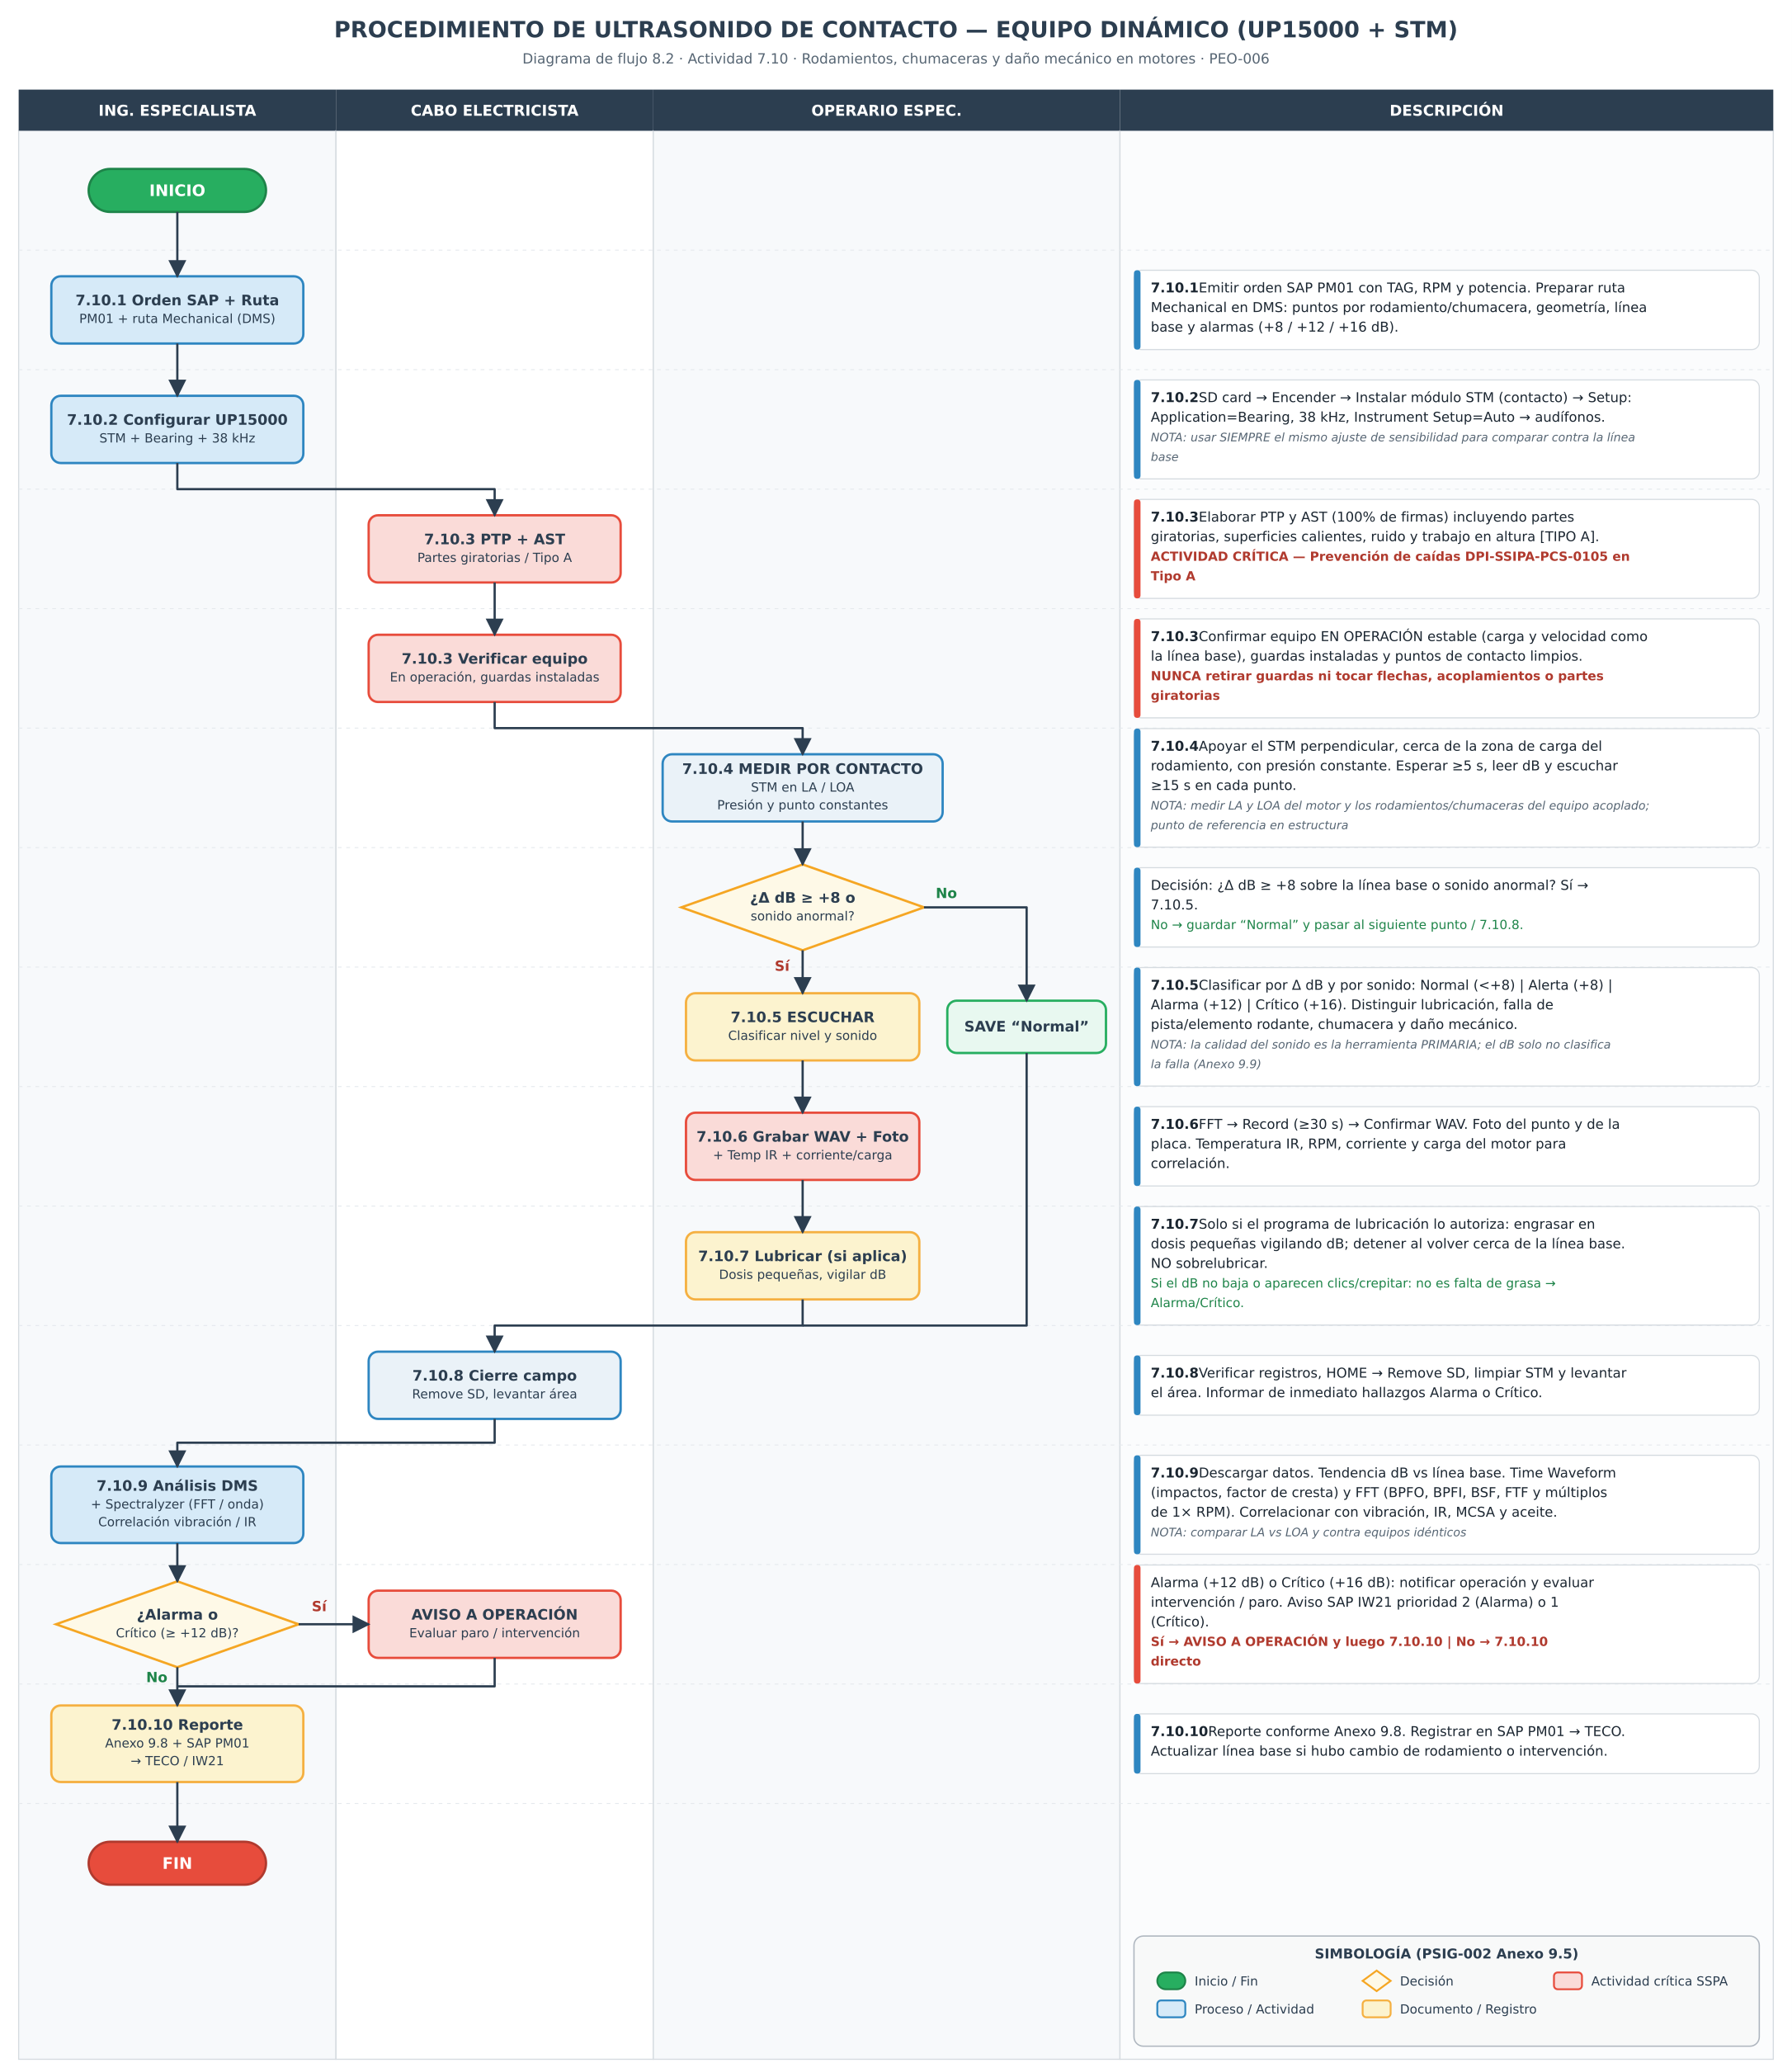
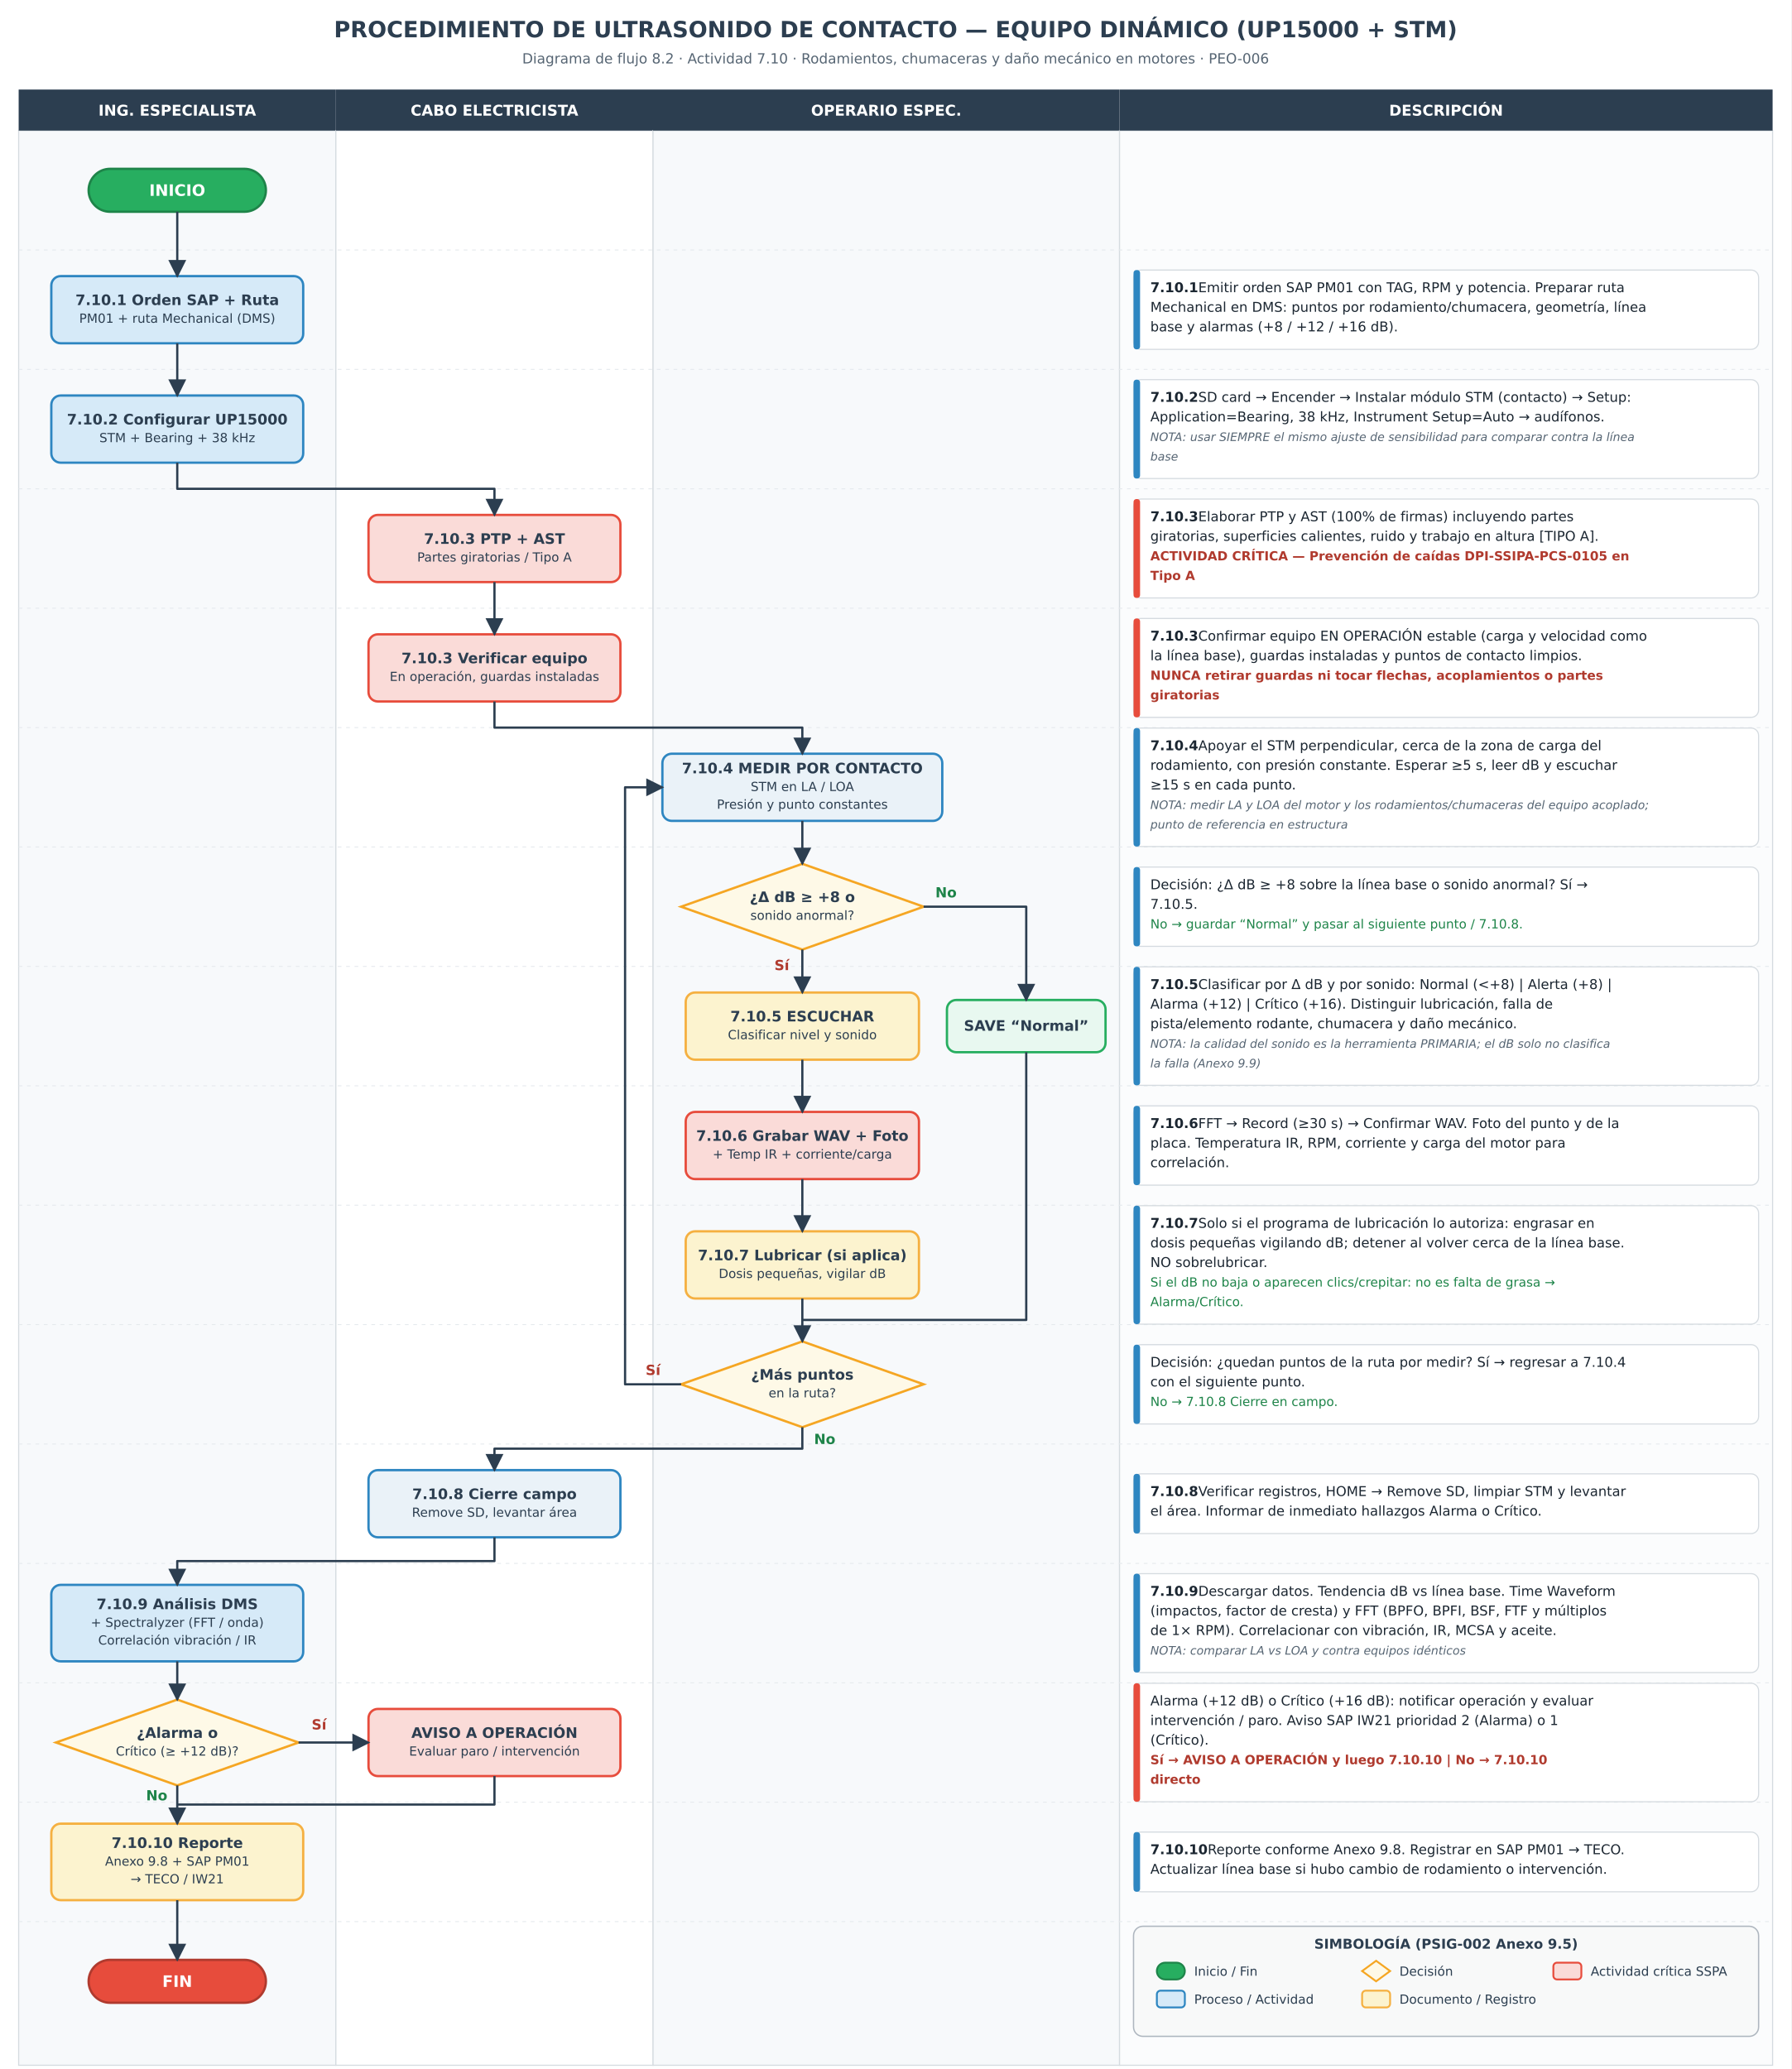
- <svg xmlns="http://www.w3.org/2000/svg" width="1920" height="2210" viewBox="0 0 1920 2210" font-family="DejaVu Sans, Liberation Sans, Arial, sans-serif">
+ <svg xmlns="http://www.w3.org/2000/svg" width="1920" height="2218" viewBox="0 0 1920 2218" font-family="DejaVu Sans, Liberation Sans, Arial, sans-serif">
  <defs>
    <marker id="ah" viewBox="0 0 10 10" refX="9" refY="5" markerWidth="8" markerHeight="8" orient="auto-start-reverse">
      <path d="M0,0 L10,5 L0,10 z" fill="#2c3e50" />
    </marker>
    <clipPath id="cl">
-       <rect x="0" y="140" width="1920" height="1920" />
+       <rect x="0" y="140" width="1920" height="2048" />
    </clipPath>
  </defs>
-   <rect width="1920" height="2210" fill="#ffffff" />
+   <rect width="1920" height="2218" fill="#ffffff" />
  <text x="960.0" y="40" font-size="24" font-weight="bold" fill="#2c3e50" text-anchor="middle">PROCEDIMIENTO DE ULTRASONIDO DE CONTACTO — EQUIPO DINÁMICO (UP15000 + STM)</text>
  <text x="960.0" y="68" font-size="15" fill="#566573" text-anchor="middle">Diagrama de flujo 8.2 · Actividad 7.10 · Rodamientos, chumaceras y daño mecánico en motores · PEO-006</text>
-   <rect x="20" y="140" width="340" height="2066" fill="#f7f9fb" stroke="#d5dbe0" stroke-width="1.2" />
+   <rect x="20" y="140" width="340" height="2074" fill="#f7f9fb" stroke="#d5dbe0" stroke-width="1.2" />
  <rect x="20" y="96" width="340" height="44" fill="#2c3e50" />
  <text x="190.0" y="124" font-size="16" font-weight="bold" fill="#fff" text-anchor="middle">ING. ESPECIALISTA</text>
-   <rect x="360" y="140" width="340" height="2066" fill="#ffffff" stroke="#d5dbe0" stroke-width="1.2" />
+   <rect x="360" y="140" width="340" height="2074" fill="#ffffff" stroke="#d5dbe0" stroke-width="1.2" />
  <rect x="360" y="96" width="340" height="44" fill="#2c3e50" />
  <text x="530.0" y="124" font-size="16" font-weight="bold" fill="#fff" text-anchor="middle">CABO ELECTRICISTA</text>
-   <rect x="700" y="140" width="500" height="2066" fill="#f7f9fb" stroke="#d5dbe0" stroke-width="1.2" />
+   <rect x="700" y="140" width="500" height="2074" fill="#f7f9fb" stroke="#d5dbe0" stroke-width="1.2" />
  <rect x="700" y="96" width="500" height="44" fill="#2c3e50" />
  <text x="950.0" y="124" font-size="16" font-weight="bold" fill="#fff" text-anchor="middle">OPERARIO ESPEC.</text>
-   <rect x="1200" y="140" width="700" height="2066" fill="#fbfcfd" stroke="#d5dbe0" stroke-width="1.2" />
+   <rect x="1200" y="140" width="700" height="2074" fill="#fbfcfd" stroke="#d5dbe0" stroke-width="1.2" />
  <rect x="1200" y="96" width="700" height="44" fill="#2c3e50" />
  <text x="1550.0" y="124" font-size="16" font-weight="bold" fill="#fff" text-anchor="middle">DESCRIPCIÓN</text>
  <line x1="20" y1="268" x2="1900" y2="268" stroke="#e5e9ed" stroke-width="1" stroke-dasharray="4 5" />
  <line x1="20" y1="396" x2="1900" y2="396" stroke="#e5e9ed" stroke-width="1" stroke-dasharray="4 5" />
  <line x1="20" y1="524" x2="1900" y2="524" stroke="#e5e9ed" stroke-width="1" stroke-dasharray="4 5" />
  <line x1="20" y1="652" x2="1900" y2="652" stroke="#e5e9ed" stroke-width="1" stroke-dasharray="4 5" />
  <line x1="20" y1="780" x2="1900" y2="780" stroke="#e5e9ed" stroke-width="1" stroke-dasharray="4 5" />
  <line x1="20" y1="908" x2="1900" y2="908" stroke="#e5e9ed" stroke-width="1" stroke-dasharray="4 5" />
  <line x1="20" y1="1036" x2="1900" y2="1036" stroke="#e5e9ed" stroke-width="1" stroke-dasharray="4 5" />
  <line x1="20" y1="1164" x2="1900" y2="1164" stroke="#e5e9ed" stroke-width="1" stroke-dasharray="4 5" />
  <line x1="20" y1="1292" x2="1900" y2="1292" stroke="#e5e9ed" stroke-width="1" stroke-dasharray="4 5" />
  <line x1="20" y1="1420" x2="1900" y2="1420" stroke="#e5e9ed" stroke-width="1" stroke-dasharray="4 5" />
  <line x1="20" y1="1548" x2="1900" y2="1548" stroke="#e5e9ed" stroke-width="1" stroke-dasharray="4 5" />
  <line x1="20" y1="1676" x2="1900" y2="1676" stroke="#e5e9ed" stroke-width="1" stroke-dasharray="4 5" />
  <line x1="20" y1="1804" x2="1900" y2="1804" stroke="#e5e9ed" stroke-width="1" stroke-dasharray="4 5" />
  <line x1="20" y1="1932" x2="1900" y2="1932" stroke="#e5e9ed" stroke-width="1" stroke-dasharray="4 5" />
+   <line x1="20" y1="2060" x2="1900" y2="2060" stroke="#e5e9ed" stroke-width="1" stroke-dasharray="4 5" />
  <g clip-path="url(#cl)">
    <g transform="translate(0,0)">
      <rect x="95.0" y="181.0" width="190" height="46" rx="23" fill="#27ae60" stroke="#1e8449" stroke-width="2.5" />
      <text x="190" y="210" font-size="17" font-weight="bold" fill="#fff" text-anchor="middle" font-style="normal">INICIO</text>
      <rect x="55.0" y="296.0" width="270" height="72" rx="10" fill="#d6eaf8" stroke="#2e86c1" stroke-width="2.5" />
      <text x="190" y="327" font-size="15.5" font-weight="bold" fill="#2c3e50" text-anchor="middle" font-style="normal">7.10.1 Orden SAP + Ruta</text>
      <text x="190" y="346" font-size="13.5" font-weight="normal" fill="#2c3e50" text-anchor="middle" font-style="normal">PM01 + ruta Mechanical (DMS)</text>
      <rect x="55.0" y="424.0" width="270" height="72" rx="10" fill="#d6eaf8" stroke="#2e86c1" stroke-width="2.5" />
      <text x="190" y="455" font-size="15.5" font-weight="bold" fill="#2c3e50" text-anchor="middle" font-style="normal">7.10.2 Configurar UP15000</text>
      <text x="190" y="474" font-size="13.5" font-weight="normal" fill="#2c3e50" text-anchor="middle" font-style="normal">STM + Bearing + 38 kHz</text>
      <rect x="395.0" y="552.0" width="270" height="72" rx="10" fill="#fadbd8" stroke="#e74c3c" stroke-width="2.5" />
      <text x="530" y="583" font-size="15.5" font-weight="bold" fill="#2c3e50" text-anchor="middle" font-style="normal">7.10.3 PTP + AST</text>
      <text x="530" y="602" font-size="13.5" font-weight="normal" fill="#2c3e50" text-anchor="middle" font-style="normal">Partes giratorias / Tipo A</text>
      <rect x="395.0" y="680.0" width="270" height="72" rx="10" fill="#fadbd8" stroke="#e74c3c" stroke-width="2.5" />
      <text x="530" y="711" font-size="15.5" font-weight="bold" fill="#2c3e50" text-anchor="middle" font-style="normal">7.10.3 Verificar equipo</text>
      <text x="530" y="730" font-size="13.5" font-weight="normal" fill="#2c3e50" text-anchor="middle" font-style="normal">En operación, guardas instaladas</text>
      <rect x="710.0" y="808.0" width="300" height="72" rx="10" fill="#eaf2f8" stroke="#2e86c1" stroke-width="2.5" />
      <text x="860" y="829" font-size="15.5" font-weight="bold" fill="#2c3e50" text-anchor="middle" font-style="normal">7.10.4 MEDIR POR CONTACTO</text>
      <text x="860" y="848" font-size="13.5" font-weight="normal" fill="#2c3e50" text-anchor="middle" font-style="normal">STM en LA / LOA</text>
      <text x="860" y="867" font-size="13.5" font-weight="normal" fill="#2c3e50" text-anchor="middle" font-style="normal">Presión y punto constantes</text>
      <polygon points="860,926.0 990.0,972 860,1018.0 730.0,972" fill="#fef9e7" stroke="#f5a623" stroke-width="2.5" />
      <text x="860" y="967" font-size="15.5" font-weight="bold" fill="#2c3e50" text-anchor="middle" font-style="normal">¿Δ dB ≥ +8 o</text>
      <text x="860" y="986" font-size="13.5" font-weight="normal" fill="#2c3e50" text-anchor="middle" font-style="normal">sonido anormal?</text>
      <rect x="735.0" y="1064.0" width="250" height="72" rx="10" fill="#fcf3cf" stroke="#f5b041" stroke-width="2.5" />
      <text x="860" y="1095" font-size="15.5" font-weight="bold" fill="#2c3e50" text-anchor="middle" font-style="normal">7.10.5 ESCUCHAR</text>
      <text x="860" y="1114" font-size="13.5" font-weight="normal" fill="#2c3e50" text-anchor="middle" font-style="normal">Clasificar nivel y sonido</text>
      <rect x="1015.0" y="1072.0" width="170" height="56" rx="10" fill="#e8f8f0" stroke="#27ae60" stroke-width="2.5" />
      <text x="1100" y="1105" font-size="15.5" font-weight="bold" fill="#2c3e50" text-anchor="middle" font-style="normal">SAVE “Normal”</text>
      <rect x="735.0" y="1192.0" width="250" height="72" rx="10" fill="#fadbd8" stroke="#e74c3c" stroke-width="2.5" />
      <text x="860" y="1223" font-size="15.5" font-weight="bold" fill="#2c3e50" text-anchor="middle" font-style="normal">7.10.6 Grabar WAV + Foto</text>
      <text x="860" y="1242" font-size="13.5" font-weight="normal" fill="#2c3e50" text-anchor="middle" font-style="normal">+ Temp IR + corriente/carga</text>
      <rect x="735.0" y="1320.0" width="250" height="72" rx="10" fill="#fcf3cf" stroke="#f5b041" stroke-width="2.5" />
      <text x="860" y="1351" font-size="15.5" font-weight="bold" fill="#2c3e50" text-anchor="middle" font-style="normal">7.10.7 Lubricar (si aplica)</text>
      <text x="860" y="1370" font-size="13.5" font-weight="normal" fill="#2c3e50" text-anchor="middle" font-style="normal">Dosis pequeñas, vigilar dB</text>
-       <rect x="395.0" y="1448.0" width="270" height="72" rx="10" fill="#eaf2f8" stroke="#2e86c1" stroke-width="2.5" />
-       <text x="530" y="1479" font-size="15.5" font-weight="bold" fill="#2c3e50" text-anchor="middle" font-style="normal">7.10.8 Cierre campo</text>
-       <text x="530" y="1498" font-size="13.5" font-weight="normal" fill="#2c3e50" text-anchor="middle" font-style="normal">Remove SD, levantar área</text>
-       <rect x="55.0" y="1571.0" width="270" height="82" rx="10" fill="#d6eaf8" stroke="#2e86c1" stroke-width="2.5" />
-       <text x="190" y="1597" font-size="15.5" font-weight="bold" fill="#2c3e50" text-anchor="middle" font-style="normal">7.10.9 Análisis DMS</text>
-       <text x="190" y="1616" font-size="13.5" font-weight="normal" fill="#2c3e50" text-anchor="middle" font-style="normal">+ Spectralyzer (FFT / onda)</text>
-       <text x="190" y="1635" font-size="13.5" font-weight="normal" fill="#2c3e50" text-anchor="middle" font-style="normal">Correlación vibración / IR</text>
-       <polygon points="190,1694.0 320.0,1740 190,1786.0 60.0,1740" fill="#fef9e7" stroke="#f5a623" stroke-width="2.5" />
-       <text x="190" y="1735" font-size="15.5" font-weight="bold" fill="#2c3e50" text-anchor="middle" font-style="normal">¿Alarma o</text>
-       <text x="190" y="1754" font-size="13.5" font-weight="normal" fill="#2c3e50" text-anchor="middle" font-style="normal">Crítico (≥ +12 dB)?</text>
-       <rect x="395.0" y="1704.0" width="270" height="72" rx="10" fill="#fadbd8" stroke="#e74c3c" stroke-width="2.5" />
-       <text x="530" y="1735" font-size="15.5" font-weight="bold" fill="#2c3e50" text-anchor="middle" font-style="normal">AVISO A OPERACIÓN</text>
-       <text x="530" y="1754" font-size="13.5" font-weight="normal" fill="#2c3e50" text-anchor="middle" font-style="normal">Evaluar paro / intervención</text>
-       <rect x="55.0" y="1827.0" width="270" height="82" rx="10" fill="#fcf3cf" stroke="#f5b041" stroke-width="2.5" />
-       <text x="190" y="1853" font-size="15.5" font-weight="bold" fill="#2c3e50" text-anchor="middle" font-style="normal">7.10.10 Reporte</text>
-       <text x="190" y="1872" font-size="13.5" font-weight="normal" fill="#2c3e50" text-anchor="middle" font-style="normal">Anexo 9.8 + SAP PM01</text>
-       <text x="190" y="1891" font-size="13.5" font-weight="normal" fill="#2c3e50" text-anchor="middle" font-style="normal">→ TECO / IW21</text>
-       <rect x="95.0" y="1973.0" width="190" height="46" rx="23" fill="#e74c3c" stroke="#b03a2e" stroke-width="2.5" />
-       <text x="190" y="2002" font-size="17" font-weight="bold" fill="#fff" text-anchor="middle" font-style="normal">FIN</text>
+       <polygon points="860,1438.0 990.0,1484 860,1530.0 730.0,1484" fill="#fef9e7" stroke="#f5a623" stroke-width="2.5" />
+       <text x="860" y="1479" font-size="15.5" font-weight="bold" fill="#2c3e50" text-anchor="middle" font-style="normal">¿Más puntos</text>
+       <text x="860" y="1498" font-size="13.5" font-weight="normal" fill="#2c3e50" text-anchor="middle" font-style="normal">en la ruta?</text>
+       <rect x="395.0" y="1576.0" width="270" height="72" rx="10" fill="#eaf2f8" stroke="#2e86c1" stroke-width="2.5" />
+       <text x="530" y="1607" font-size="15.5" font-weight="bold" fill="#2c3e50" text-anchor="middle" font-style="normal">7.10.8 Cierre campo</text>
+       <text x="530" y="1626" font-size="13.5" font-weight="normal" fill="#2c3e50" text-anchor="middle" font-style="normal">Remove SD, levantar área</text>
+       <rect x="55.0" y="1699.0" width="270" height="82" rx="10" fill="#d6eaf8" stroke="#2e86c1" stroke-width="2.5" />
+       <text x="190" y="1725" font-size="15.5" font-weight="bold" fill="#2c3e50" text-anchor="middle" font-style="normal">7.10.9 Análisis DMS</text>
+       <text x="190" y="1744" font-size="13.5" font-weight="normal" fill="#2c3e50" text-anchor="middle" font-style="normal">+ Spectralyzer (FFT / onda)</text>
+       <text x="190" y="1763" font-size="13.5" font-weight="normal" fill="#2c3e50" text-anchor="middle" font-style="normal">Correlación vibración / IR</text>
+       <polygon points="190,1822.0 320.0,1868 190,1914.0 60.0,1868" fill="#fef9e7" stroke="#f5a623" stroke-width="2.5" />
+       <text x="190" y="1863" font-size="15.5" font-weight="bold" fill="#2c3e50" text-anchor="middle" font-style="normal">¿Alarma o</text>
+       <text x="190" y="1882" font-size="13.5" font-weight="normal" fill="#2c3e50" text-anchor="middle" font-style="normal">Crítico (≥ +12 dB)?</text>
+       <rect x="395.0" y="1832.0" width="270" height="72" rx="10" fill="#fadbd8" stroke="#e74c3c" stroke-width="2.5" />
+       <text x="530" y="1863" font-size="15.5" font-weight="bold" fill="#2c3e50" text-anchor="middle" font-style="normal">AVISO A OPERACIÓN</text>
+       <text x="530" y="1882" font-size="13.5" font-weight="normal" fill="#2c3e50" text-anchor="middle" font-style="normal">Evaluar paro / intervención</text>
+       <rect x="55.0" y="1955.0" width="270" height="82" rx="10" fill="#fcf3cf" stroke="#f5b041" stroke-width="2.5" />
+       <text x="190" y="1981" font-size="15.5" font-weight="bold" fill="#2c3e50" text-anchor="middle" font-style="normal">7.10.10 Reporte</text>
+       <text x="190" y="2000" font-size="13.5" font-weight="normal" fill="#2c3e50" text-anchor="middle" font-style="normal">Anexo 9.8 + SAP PM01</text>
+       <text x="190" y="2019" font-size="13.5" font-weight="normal" fill="#2c3e50" text-anchor="middle" font-style="normal">→ TECO / IW21</text>
+       <rect x="95.0" y="2101.0" width="190" height="46" rx="23" fill="#e74c3c" stroke="#b03a2e" stroke-width="2.5" />
+       <text x="190" y="2130" font-size="17" font-weight="bold" fill="#fff" text-anchor="middle" font-style="normal">FIN</text>
      <path d="M190,227.0 V296.0" fill="none" stroke="#2c3e50" stroke-width="2.4" marker-end="url(#ah)" stroke-linejoin="round" />
      <path d="M190,368.0 V424.0" fill="none" stroke="#2c3e50" stroke-width="2.4" marker-end="url(#ah)" stroke-linejoin="round" />
      <path d="M190,496.0 V524.0 H530 V552.0" fill="none" stroke="#2c3e50" stroke-width="2.4" marker-end="url(#ah)" stroke-linejoin="round" />
      <path d="M530,624.0 V680.0" fill="none" stroke="#2c3e50" stroke-width="2.4" marker-end="url(#ah)" stroke-linejoin="round" />
      <path d="M530,752.0 V780.0 H860 V808.0" fill="none" stroke="#2c3e50" stroke-width="2.4" marker-end="url(#ah)" stroke-linejoin="round" />
      <path d="M860,880.0 V926.0" fill="none" stroke="#2c3e50" stroke-width="2.4" marker-end="url(#ah)" stroke-linejoin="round" />
      <path d="M860,1018.0 V1064.0" fill="none" stroke="#2c3e50" stroke-width="2.4" marker-end="url(#ah)" stroke-linejoin="round" />
      <text x="838" y="1040.0" font-size="15" font-weight="bold" fill="#b03a2e" text-anchor="middle" font-style="normal">Sí</text>
      <path d="M990.0,972 H1100 V1072.0" fill="none" stroke="#2c3e50" stroke-width="2.4" marker-end="url(#ah)" stroke-linejoin="round" />
      <text x="1014.0" y="962" font-size="15" font-weight="bold" fill="#1e8449" text-anchor="middle" font-style="normal">No</text>
      <path d="M860,1136.0 V1192.0" fill="none" stroke="#2c3e50" stroke-width="2.4" marker-end="url(#ah)" stroke-linejoin="round" />
      <path d="M860,1264.0 V1320.0" fill="none" stroke="#2c3e50" stroke-width="2.4" marker-end="url(#ah)" stroke-linejoin="round" />
-       <path d="M860,1392.0 V1420.0 H530 V1448.0" fill="none" stroke="#2c3e50" stroke-width="2.4" marker-end="url(#ah)" stroke-linejoin="round" />
-       <path d="M1100,1128.0 V1420.0 H860" fill="none" stroke="#2c3e50" stroke-width="2.4" stroke-linejoin="round" />
-       <path d="M530,1520.0 V1545.5 H190 V1571.0" fill="none" stroke="#2c3e50" stroke-width="2.4" marker-end="url(#ah)" stroke-linejoin="round" />
-       <path d="M190,1653.0 V1694.0" fill="none" stroke="#2c3e50" stroke-width="2.4" marker-end="url(#ah)" stroke-linejoin="round" />
-       <path d="M320.0,1740 H395.0" fill="none" stroke="#2c3e50" stroke-width="2.4" marker-end="url(#ah)" stroke-linejoin="round" />
-       <text x="342.0" y="1726" font-size="15" font-weight="bold" fill="#b03a2e" text-anchor="middle" font-style="normal">Sí</text>
-       <path d="M190,1786.0 V1827.0" fill="none" stroke="#2c3e50" stroke-width="2.4" marker-end="url(#ah)" stroke-linejoin="round" />
-       <text x="168" y="1802.0" font-size="15" font-weight="bold" fill="#1e8449" text-anchor="middle" font-style="normal">No</text>
-       <path d="M530,1776.0 V1806.5 H190" fill="none" stroke="#2c3e50" stroke-width="2.4" stroke-linejoin="round" />
-       <path d="M190,1909.0 V1973.0" fill="none" stroke="#2c3e50" stroke-width="2.4" marker-end="url(#ah)" stroke-linejoin="round" />
+       <path d="M860,1392.0 V1438.0" fill="none" stroke="#2c3e50" stroke-width="2.4" marker-end="url(#ah)" stroke-linejoin="round" />
+       <path d="M1100,1128.0 V1415.0 H860" fill="none" stroke="#2c3e50" stroke-width="2.4" stroke-linejoin="round" />
+       <path d="M730.0,1484 H670 V844 H710.0" fill="none" stroke="#2c3e50" stroke-width="2.4" marker-end="url(#ah)" stroke-linejoin="round" />
+       <text x="700.0" y="1474" font-size="15" font-weight="bold" fill="#b03a2e" text-anchor="middle" font-style="normal">Sí</text>
+       <path d="M860,1530.0 V1553.0 H530 V1576.0" fill="none" stroke="#2c3e50" stroke-width="2.4" marker-end="url(#ah)" stroke-linejoin="round" />
+       <text x="884" y="1548.0" font-size="15" font-weight="bold" fill="#1e8449" text-anchor="middle" font-style="normal">No</text>
+       <path d="M530,1648.0 V1673.5 H190 V1699.0" fill="none" stroke="#2c3e50" stroke-width="2.4" marker-end="url(#ah)" stroke-linejoin="round" />
+       <path d="M190,1781.0 V1822.0" fill="none" stroke="#2c3e50" stroke-width="2.4" marker-end="url(#ah)" stroke-linejoin="round" />
+       <path d="M320.0,1868 H395.0" fill="none" stroke="#2c3e50" stroke-width="2.4" marker-end="url(#ah)" stroke-linejoin="round" />
+       <text x="342.0" y="1854" font-size="15" font-weight="bold" fill="#b03a2e" text-anchor="middle" font-style="normal">Sí</text>
+       <path d="M190,1914.0 V1955.0" fill="none" stroke="#2c3e50" stroke-width="2.4" marker-end="url(#ah)" stroke-linejoin="round" />
+       <text x="168" y="1930.0" font-size="15" font-weight="bold" fill="#1e8449" text-anchor="middle" font-style="normal">No</text>
+       <path d="M530,1904.0 V1934.5 H190" fill="none" stroke="#2c3e50" stroke-width="2.4" stroke-linejoin="round" />
+       <path d="M190,2037.0 V2101.0" fill="none" stroke="#2c3e50" stroke-width="2.4" marker-end="url(#ah)" stroke-linejoin="round" />
      <rect x="1215" y="289.5" width="670" height="85" rx="8" fill="#ffffff" stroke="#d5dbe0" stroke-width="1.2" />
      <rect x="1215" y="289.5" width="7" height="85" rx="3" fill="#2e86c1" />
      <text x="1233" y="313.25" font-size="14.5" fill="#1b2631">
        <tspan font-weight="bold">7.10.1  </tspan>Emitir orden SAP PM01 con TAG, RPM y potencia. Preparar ruta</text>
      <text x="1233" y="334.25" font-size="14.5" font-weight="normal" fill="#1b2631" text-anchor="start" font-style="normal">Mechanical en DMS: puntos por rodamiento/chumacera, geometría, línea</text>
      <text x="1233" y="355.25" font-size="14.5" font-weight="normal" fill="#1b2631" text-anchor="start" font-style="normal">base y alarmas (+8 / +12 / +16 dB).</text>
      <rect x="1215" y="407.0" width="670" height="106" rx="8" fill="#ffffff" stroke="#d5dbe0" stroke-width="1.2" />
      <rect x="1215" y="407.0" width="7" height="106" rx="3" fill="#2e86c1" />
      <text x="1233" y="430.75" font-size="14.5" fill="#1b2631">
        <tspan font-weight="bold">7.10.2  </tspan>SD card → Encender → Instalar módulo STM (contacto) → Setup:</text>
      <text x="1233" y="451.75" font-size="14.5" font-weight="normal" fill="#1b2631" text-anchor="start" font-style="normal">Application=Bearing, 38 kHz, Instrument Setup=Auto → audífonos.</text>
      <text x="1233" y="472.75" font-size="12.5" font-weight="normal" fill="#566573" text-anchor="start" font-style="italic">NOTA: usar SIEMPRE el mismo ajuste de sensibilidad para comparar contra la línea</text>
      <text x="1233" y="493.75" font-size="12.5" font-weight="normal" fill="#566573" text-anchor="start" font-style="italic">base</text>
      <rect x="1215" y="535.0" width="670" height="106" rx="8" fill="#ffffff" stroke="#d5dbe0" stroke-width="1.2" />
      <rect x="1215" y="535.0" width="7" height="106" rx="3" fill="#e74c3c" />
      <text x="1233" y="558.75" font-size="14.5" fill="#1b2631">
        <tspan font-weight="bold">7.10.3  </tspan>Elaborar PTP y AST (100% de firmas) incluyendo partes</text>
      <text x="1233" y="579.75" font-size="14.5" font-weight="normal" fill="#1b2631" text-anchor="start" font-style="normal">giratorias, superficies calientes, ruido y trabajo en altura [TIPO A].</text>
      <text x="1233" y="600.75" font-size="13.5" font-weight="bold" fill="#b03a2e" text-anchor="start" font-style="normal">ACTIVIDAD CRÍTICA — Prevención de caídas DPI-SSIPA-PCS-0105 en</text>
      <text x="1233" y="621.75" font-size="13.5" font-weight="bold" fill="#b03a2e" text-anchor="start" font-style="normal">Tipo A</text>
      <rect x="1215" y="663.0" width="670" height="106" rx="8" fill="#ffffff" stroke="#d5dbe0" stroke-width="1.2" />
      <rect x="1215" y="663.0" width="7" height="106" rx="3" fill="#e74c3c" />
      <text x="1233" y="686.75" font-size="14.5" fill="#1b2631">
        <tspan font-weight="bold">7.10.3  </tspan>Confirmar equipo EN OPERACIÓN estable (carga y velocidad como</text>
      <text x="1233" y="707.75" font-size="14.5" font-weight="normal" fill="#1b2631" text-anchor="start" font-style="normal">la línea base), guardas instaladas y puntos de contacto limpios.</text>
      <text x="1233" y="728.75" font-size="13.5" font-weight="bold" fill="#b03a2e" text-anchor="start" font-style="normal">NUNCA retirar guardas ni tocar flechas, acoplamientos o partes</text>
      <text x="1233" y="749.75" font-size="13.5" font-weight="bold" fill="#b03a2e" text-anchor="start" font-style="normal">giratorias</text>
      <rect x="1215" y="780.5" width="670" height="127" rx="8" fill="#ffffff" stroke="#d5dbe0" stroke-width="1.2" />
      <rect x="1215" y="780.5" width="7" height="127" rx="3" fill="#2e86c1" />
      <text x="1233" y="804.25" font-size="14.5" fill="#1b2631">
        <tspan font-weight="bold">7.10.4  </tspan>Apoyar el STM perpendicular, cerca de la zona de carga del</text>
      <text x="1233" y="825.25" font-size="14.5" font-weight="normal" fill="#1b2631" text-anchor="start" font-style="normal">rodamiento, con presión constante. Esperar ≥5 s, leer dB y escuchar</text>
      <text x="1233" y="846.25" font-size="14.5" font-weight="normal" fill="#1b2631" text-anchor="start" font-style="normal">≥15 s en cada punto.</text>
      <text x="1233" y="867.25" font-size="12.5" font-weight="normal" fill="#566573" text-anchor="start" font-style="italic">NOTA: medir LA y LOA del motor y los rodamientos/chumaceras del equipo acoplado;</text>
      <text x="1233" y="888.25" font-size="12.5" font-weight="normal" fill="#566573" text-anchor="start" font-style="italic">punto de referencia en estructura</text>
      <rect x="1215" y="929.5" width="670" height="85" rx="8" fill="#ffffff" stroke="#d5dbe0" stroke-width="1.2" />
      <rect x="1215" y="929.5" width="7" height="85" rx="3" fill="#2e86c1" />
      <text x="1233" y="953.25" font-size="14.5" font-weight="normal" fill="#1b2631" text-anchor="start" font-style="normal">Decisión: ¿Δ dB ≥ +8 sobre la línea base o sonido anormal? Sí →</text>
      <text x="1233" y="974.25" font-size="14.5" font-weight="normal" fill="#1b2631" text-anchor="start" font-style="normal">7.10.5.</text>
      <text x="1233" y="995.25" font-size="13.5" font-weight="normal" fill="#1e8449" text-anchor="start" font-style="normal">No → guardar “Normal” y pasar al siguiente punto / 7.10.8.</text>
      <rect x="1215" y="1036.5" width="670" height="127" rx="8" fill="#ffffff" stroke="#d5dbe0" stroke-width="1.2" />
      <rect x="1215" y="1036.5" width="7" height="127" rx="3" fill="#2e86c1" />
      <text x="1233" y="1060.25" font-size="14.5" fill="#1b2631">
        <tspan font-weight="bold">7.10.5  </tspan>Clasificar por Δ dB y por sonido: Normal (&lt;+8) | Alerta (+8) |</text>
      <text x="1233" y="1081.25" font-size="14.5" font-weight="normal" fill="#1b2631" text-anchor="start" font-style="normal">Alarma (+12) | Crítico (+16). Distinguir lubricación, falla de</text>
      <text x="1233" y="1102.25" font-size="14.5" font-weight="normal" fill="#1b2631" text-anchor="start" font-style="normal">pista/elemento rodante, chumacera y daño mecánico.</text>
      <text x="1233" y="1123.25" font-size="12.5" font-weight="normal" fill="#566573" text-anchor="start" font-style="italic">NOTA: la calidad del sonido es la herramienta PRIMARIA; el dB solo no clasifica</text>
      <text x="1233" y="1144.25" font-size="12.5" font-weight="normal" fill="#566573" text-anchor="start" font-style="italic">la falla (Anexo 9.9)</text>
      <rect x="1215" y="1185.5" width="670" height="85" rx="8" fill="#ffffff" stroke="#d5dbe0" stroke-width="1.2" />
      <rect x="1215" y="1185.5" width="7" height="85" rx="3" fill="#2e86c1" />
      <text x="1233" y="1209.25" font-size="14.5" fill="#1b2631">
        <tspan font-weight="bold">7.10.6  </tspan>FFT → Record (≥30 s) → Confirmar WAV. Foto del punto y de la</text>
      <text x="1233" y="1230.25" font-size="14.5" font-weight="normal" fill="#1b2631" text-anchor="start" font-style="normal">placa. Temperatura IR, RPM, corriente y carga del motor para</text>
      <text x="1233" y="1251.25" font-size="14.5" font-weight="normal" fill="#1b2631" text-anchor="start" font-style="normal">correlación.</text>
      <rect x="1215" y="1292.5" width="670" height="127" rx="8" fill="#ffffff" stroke="#d5dbe0" stroke-width="1.2" />
      <rect x="1215" y="1292.5" width="7" height="127" rx="3" fill="#2e86c1" />
      <text x="1233" y="1316.25" font-size="14.5" fill="#1b2631">
        <tspan font-weight="bold">7.10.7  </tspan>Solo si el programa de lubricación lo autoriza: engrasar en</text>
      <text x="1233" y="1337.25" font-size="14.5" font-weight="normal" fill="#1b2631" text-anchor="start" font-style="normal">dosis pequeñas vigilando dB; detener al volver cerca de la línea base.</text>
      <text x="1233" y="1358.25" font-size="14.5" font-weight="normal" fill="#1b2631" text-anchor="start" font-style="normal">NO sobrelubricar.</text>
      <text x="1233" y="1379.25" font-size="13.5" font-weight="normal" fill="#1e8449" text-anchor="start" font-style="normal">Si el dB no baja o aparecen clics/crepitar: no es falta de grasa →</text>
      <text x="1233" y="1400.25" font-size="13.5" font-weight="normal" fill="#1e8449" text-anchor="start" font-style="normal">Alarma/Crítico.</text>
-       <rect x="1215" y="1452.0" width="670" height="64" rx="8" fill="#ffffff" stroke="#d5dbe0" stroke-width="1.2" />
-       <rect x="1215" y="1452.0" width="7" height="64" rx="3" fill="#2e86c1" />
-       <text x="1233" y="1475.75" font-size="14.5" fill="#1b2631">
+       <rect x="1215" y="1441.5" width="670" height="85" rx="8" fill="#ffffff" stroke="#d5dbe0" stroke-width="1.2" />
+       <rect x="1215" y="1441.5" width="7" height="85" rx="3" fill="#2e86c1" />
+       <text x="1233" y="1465.25" font-size="14.5" font-weight="normal" fill="#1b2631" text-anchor="start" font-style="normal">Decisión: ¿quedan puntos de la ruta por medir? Sí → regresar a 7.10.4</text>
+       <text x="1233" y="1486.25" font-size="14.5" font-weight="normal" fill="#1b2631" text-anchor="start" font-style="normal">con el siguiente punto.</text>
+       <text x="1233" y="1507.25" font-size="13.5" font-weight="normal" fill="#1e8449" text-anchor="start" font-style="normal">No → 7.10.8 Cierre en campo.</text>
+       <rect x="1215" y="1580.0" width="670" height="64" rx="8" fill="#ffffff" stroke="#d5dbe0" stroke-width="1.2" />
+       <rect x="1215" y="1580.0" width="7" height="64" rx="3" fill="#2e86c1" />
+       <text x="1233" y="1603.75" font-size="14.5" fill="#1b2631">
        <tspan font-weight="bold">7.10.8  </tspan>Verificar registros, HOME → Remove SD, limpiar STM y levantar</text>
-       <text x="1233" y="1496.75" font-size="14.5" font-weight="normal" fill="#1b2631" text-anchor="start" font-style="normal">el área. Informar de inmediato hallazgos Alarma o Crítico.</text>
-       <rect x="1215" y="1559.0" width="670" height="106" rx="8" fill="#ffffff" stroke="#d5dbe0" stroke-width="1.2" />
-       <rect x="1215" y="1559.0" width="7" height="106" rx="3" fill="#2e86c1" />
-       <text x="1233" y="1582.75" font-size="14.5" fill="#1b2631">
+       <text x="1233" y="1624.75" font-size="14.5" font-weight="normal" fill="#1b2631" text-anchor="start" font-style="normal">el área. Informar de inmediato hallazgos Alarma o Crítico.</text>
+       <rect x="1215" y="1687.0" width="670" height="106" rx="8" fill="#ffffff" stroke="#d5dbe0" stroke-width="1.2" />
+       <rect x="1215" y="1687.0" width="7" height="106" rx="3" fill="#2e86c1" />
+       <text x="1233" y="1710.75" font-size="14.5" fill="#1b2631">
        <tspan font-weight="bold">7.10.9  </tspan>Descargar datos. Tendencia dB vs línea base. Time Waveform</text>
-       <text x="1233" y="1603.75" font-size="14.5" font-weight="normal" fill="#1b2631" text-anchor="start" font-style="normal">(impactos, factor de cresta) y FFT (BPFO, BPFI, BSF, FTF y múltiplos</text>
-       <text x="1233" y="1624.75" font-size="14.5" font-weight="normal" fill="#1b2631" text-anchor="start" font-style="normal">de 1× RPM). Correlacionar con vibración, IR, MCSA y aceite.</text>
-       <text x="1233" y="1645.75" font-size="12.5" font-weight="normal" fill="#566573" text-anchor="start" font-style="italic">NOTA: comparar LA vs LOA y contra equipos idénticos</text>
-       <rect x="1215" y="1676.5" width="670" height="127" rx="8" fill="#ffffff" stroke="#d5dbe0" stroke-width="1.2" />
-       <rect x="1215" y="1676.5" width="7" height="127" rx="3" fill="#e74c3c" />
-       <text x="1233" y="1700.25" font-size="14.5" font-weight="normal" fill="#1b2631" text-anchor="start" font-style="normal">Alarma (+12 dB) o Crítico (+16 dB): notificar operación y evaluar</text>
-       <text x="1233" y="1721.25" font-size="14.5" font-weight="normal" fill="#1b2631" text-anchor="start" font-style="normal">intervención / paro. Aviso SAP IW21 prioridad 2 (Alarma) o 1</text>
-       <text x="1233" y="1742.25" font-size="14.5" font-weight="normal" fill="#1b2631" text-anchor="start" font-style="normal">(Crítico).</text>
-       <text x="1233" y="1763.25" font-size="13.5" font-weight="bold" fill="#b03a2e" text-anchor="start" font-style="normal">Sí → AVISO A OPERACIÓN y luego 7.10.10  |  No → 7.10.10</text>
-       <text x="1233" y="1784.25" font-size="13.5" font-weight="bold" fill="#b03a2e" text-anchor="start" font-style="normal">directo</text>
-       <rect x="1215" y="1836.0" width="670" height="64" rx="8" fill="#ffffff" stroke="#d5dbe0" stroke-width="1.2" />
-       <rect x="1215" y="1836.0" width="7" height="64" rx="3" fill="#2e86c1" />
-       <text x="1233" y="1859.75" font-size="14.5" fill="#1b2631">
+       <text x="1233" y="1731.75" font-size="14.5" font-weight="normal" fill="#1b2631" text-anchor="start" font-style="normal">(impactos, factor de cresta) y FFT (BPFO, BPFI, BSF, FTF y múltiplos</text>
+       <text x="1233" y="1752.75" font-size="14.5" font-weight="normal" fill="#1b2631" text-anchor="start" font-style="normal">de 1× RPM). Correlacionar con vibración, IR, MCSA y aceite.</text>
+       <text x="1233" y="1773.75" font-size="12.5" font-weight="normal" fill="#566573" text-anchor="start" font-style="italic">NOTA: comparar LA vs LOA y contra equipos idénticos</text>
+       <rect x="1215" y="1804.5" width="670" height="127" rx="8" fill="#ffffff" stroke="#d5dbe0" stroke-width="1.2" />
+       <rect x="1215" y="1804.5" width="7" height="127" rx="3" fill="#e74c3c" />
+       <text x="1233" y="1828.25" font-size="14.5" font-weight="normal" fill="#1b2631" text-anchor="start" font-style="normal">Alarma (+12 dB) o Crítico (+16 dB): notificar operación y evaluar</text>
+       <text x="1233" y="1849.25" font-size="14.5" font-weight="normal" fill="#1b2631" text-anchor="start" font-style="normal">intervención / paro. Aviso SAP IW21 prioridad 2 (Alarma) o 1</text>
+       <text x="1233" y="1870.25" font-size="14.5" font-weight="normal" fill="#1b2631" text-anchor="start" font-style="normal">(Crítico).</text>
+       <text x="1233" y="1891.25" font-size="13.5" font-weight="bold" fill="#b03a2e" text-anchor="start" font-style="normal">Sí → AVISO A OPERACIÓN y luego 7.10.10  |  No → 7.10.10</text>
+       <text x="1233" y="1912.25" font-size="13.5" font-weight="bold" fill="#b03a2e" text-anchor="start" font-style="normal">directo</text>
+       <rect x="1215" y="1964.0" width="670" height="64" rx="8" fill="#ffffff" stroke="#d5dbe0" stroke-width="1.2" />
+       <rect x="1215" y="1964.0" width="7" height="64" rx="3" fill="#2e86c1" />
+       <text x="1233" y="1987.75" font-size="14.5" fill="#1b2631">
        <tspan font-weight="bold">7.10.10  </tspan>Reporte conforme Anexo 9.8. Registrar en SAP PM01 → TECO.</text>
-       <text x="1233" y="1880.75" font-size="14.5" font-weight="normal" fill="#1b2631" text-anchor="start" font-style="normal">Actualizar línea base si hubo cambio de rodamiento o intervención.</text>
+       <text x="1233" y="2008.75" font-size="14.5" font-weight="normal" fill="#1b2631" text-anchor="start" font-style="normal">Actualizar línea base si hubo cambio de rodamiento o intervención.</text>
    </g>
  </g>
-   <rect x="1215" y="2074" width="670" height="118" rx="10" fill="#f8f9f9" stroke="#aeb6bf" stroke-width="1.4" />
-   <text x="1550.0" y="2098" font-size="14.5" font-weight="bold" fill="#2c3e50" text-anchor="middle">SIMBOLOGÍA (PSIG-002 Anexo 9.5)</text>
-   <rect x="1240" y="2113" width="30" height="18" rx="9" fill="#27ae60" stroke="#1e8449" stroke-width="2" />
-   <text x="1280" y="2127" font-size="13.5" fill="#2c3e50">Inicio / Fin</text>
-   <rect x="1240" y="2143" width="30" height="18" rx="4" fill="#d6eaf8" stroke="#2e86c1" stroke-width="2" />
-   <text x="1280" y="2157" font-size="13.5" fill="#2c3e50">Proceso / Actividad</text>
-   <polygon points="1475,2111 1490,2122 1475,2133 1460,2122" fill="#fef9e7" stroke="#f5a623" stroke-width="2" />
-   <text x="1500" y="2127" font-size="13.5" fill="#2c3e50">Decisión</text>
-   <rect x="1460" y="2143" width="30" height="18" rx="4" fill="#fcf3cf" stroke="#f5b041" stroke-width="2" />
-   <text x="1500" y="2157" font-size="13.5" fill="#2c3e50">Documento / Registro</text>
-   <rect x="1665" y="2113" width="30" height="18" rx="4" fill="#fadbd8" stroke="#e74c3c" stroke-width="2" />
-   <text x="1705" y="2127" font-size="13.5" fill="#2c3e50">Actividad crítica SSPA</text>
+   <rect x="1215" y="2065" width="670" height="118" rx="10" fill="#f8f9f9" stroke="#aeb6bf" stroke-width="1.4" />
+   <text x="1550.0" y="2089" font-size="14.5" font-weight="bold" fill="#2c3e50" text-anchor="middle">SIMBOLOGÍA (PSIG-002 Anexo 9.5)</text>
+   <rect x="1240" y="2104" width="30" height="18" rx="9" fill="#27ae60" stroke="#1e8449" stroke-width="2" />
+   <text x="1280" y="2118" font-size="13.5" fill="#2c3e50">Inicio / Fin</text>
+   <rect x="1240" y="2134" width="30" height="18" rx="4" fill="#d6eaf8" stroke="#2e86c1" stroke-width="2" />
+   <text x="1280" y="2148" font-size="13.5" fill="#2c3e50">Proceso / Actividad</text>
+   <polygon points="1475,2102 1490,2113 1475,2124 1460,2113" fill="#fef9e7" stroke="#f5a623" stroke-width="2" />
+   <text x="1500" y="2118" font-size="13.5" fill="#2c3e50">Decisión</text>
+   <rect x="1460" y="2134" width="30" height="18" rx="4" fill="#fcf3cf" stroke="#f5b041" stroke-width="2" />
+   <text x="1500" y="2148" font-size="13.5" fill="#2c3e50">Documento / Registro</text>
+   <rect x="1665" y="2104" width="30" height="18" rx="4" fill="#fadbd8" stroke="#e74c3c" stroke-width="2" />
+   <text x="1705" y="2118" font-size="13.5" fill="#2c3e50">Actividad crítica SSPA</text>
</svg>
